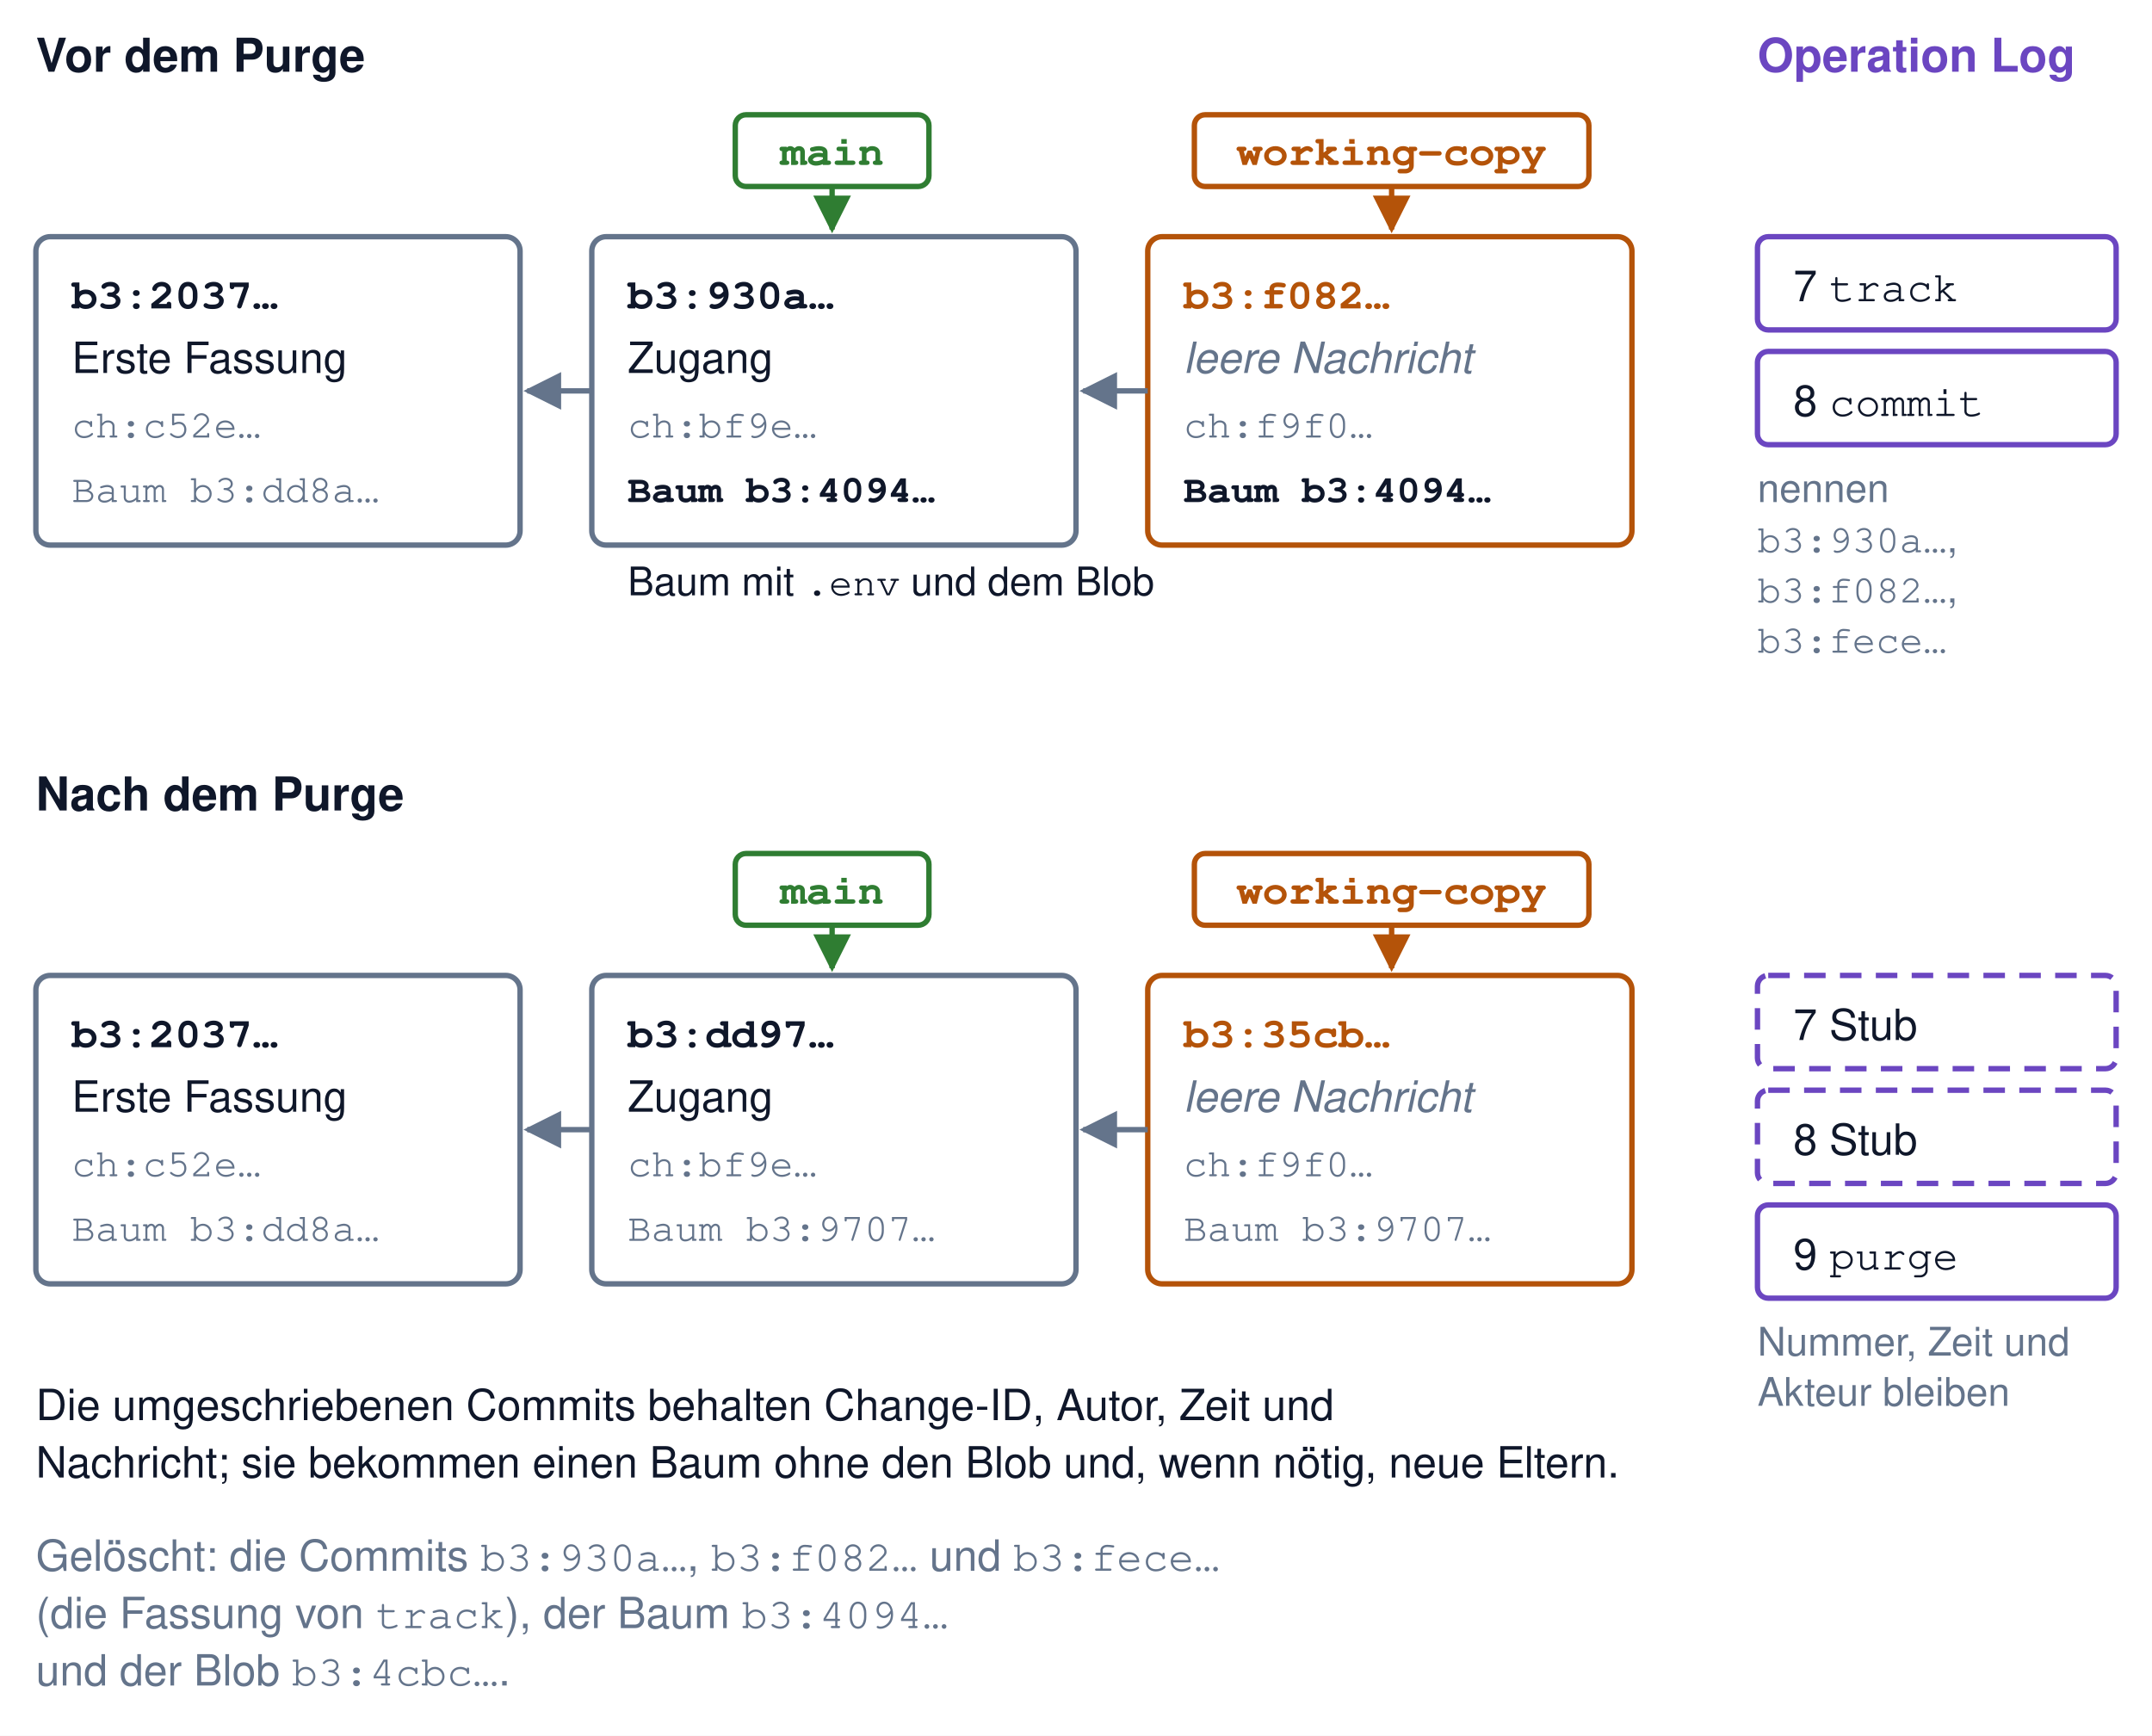
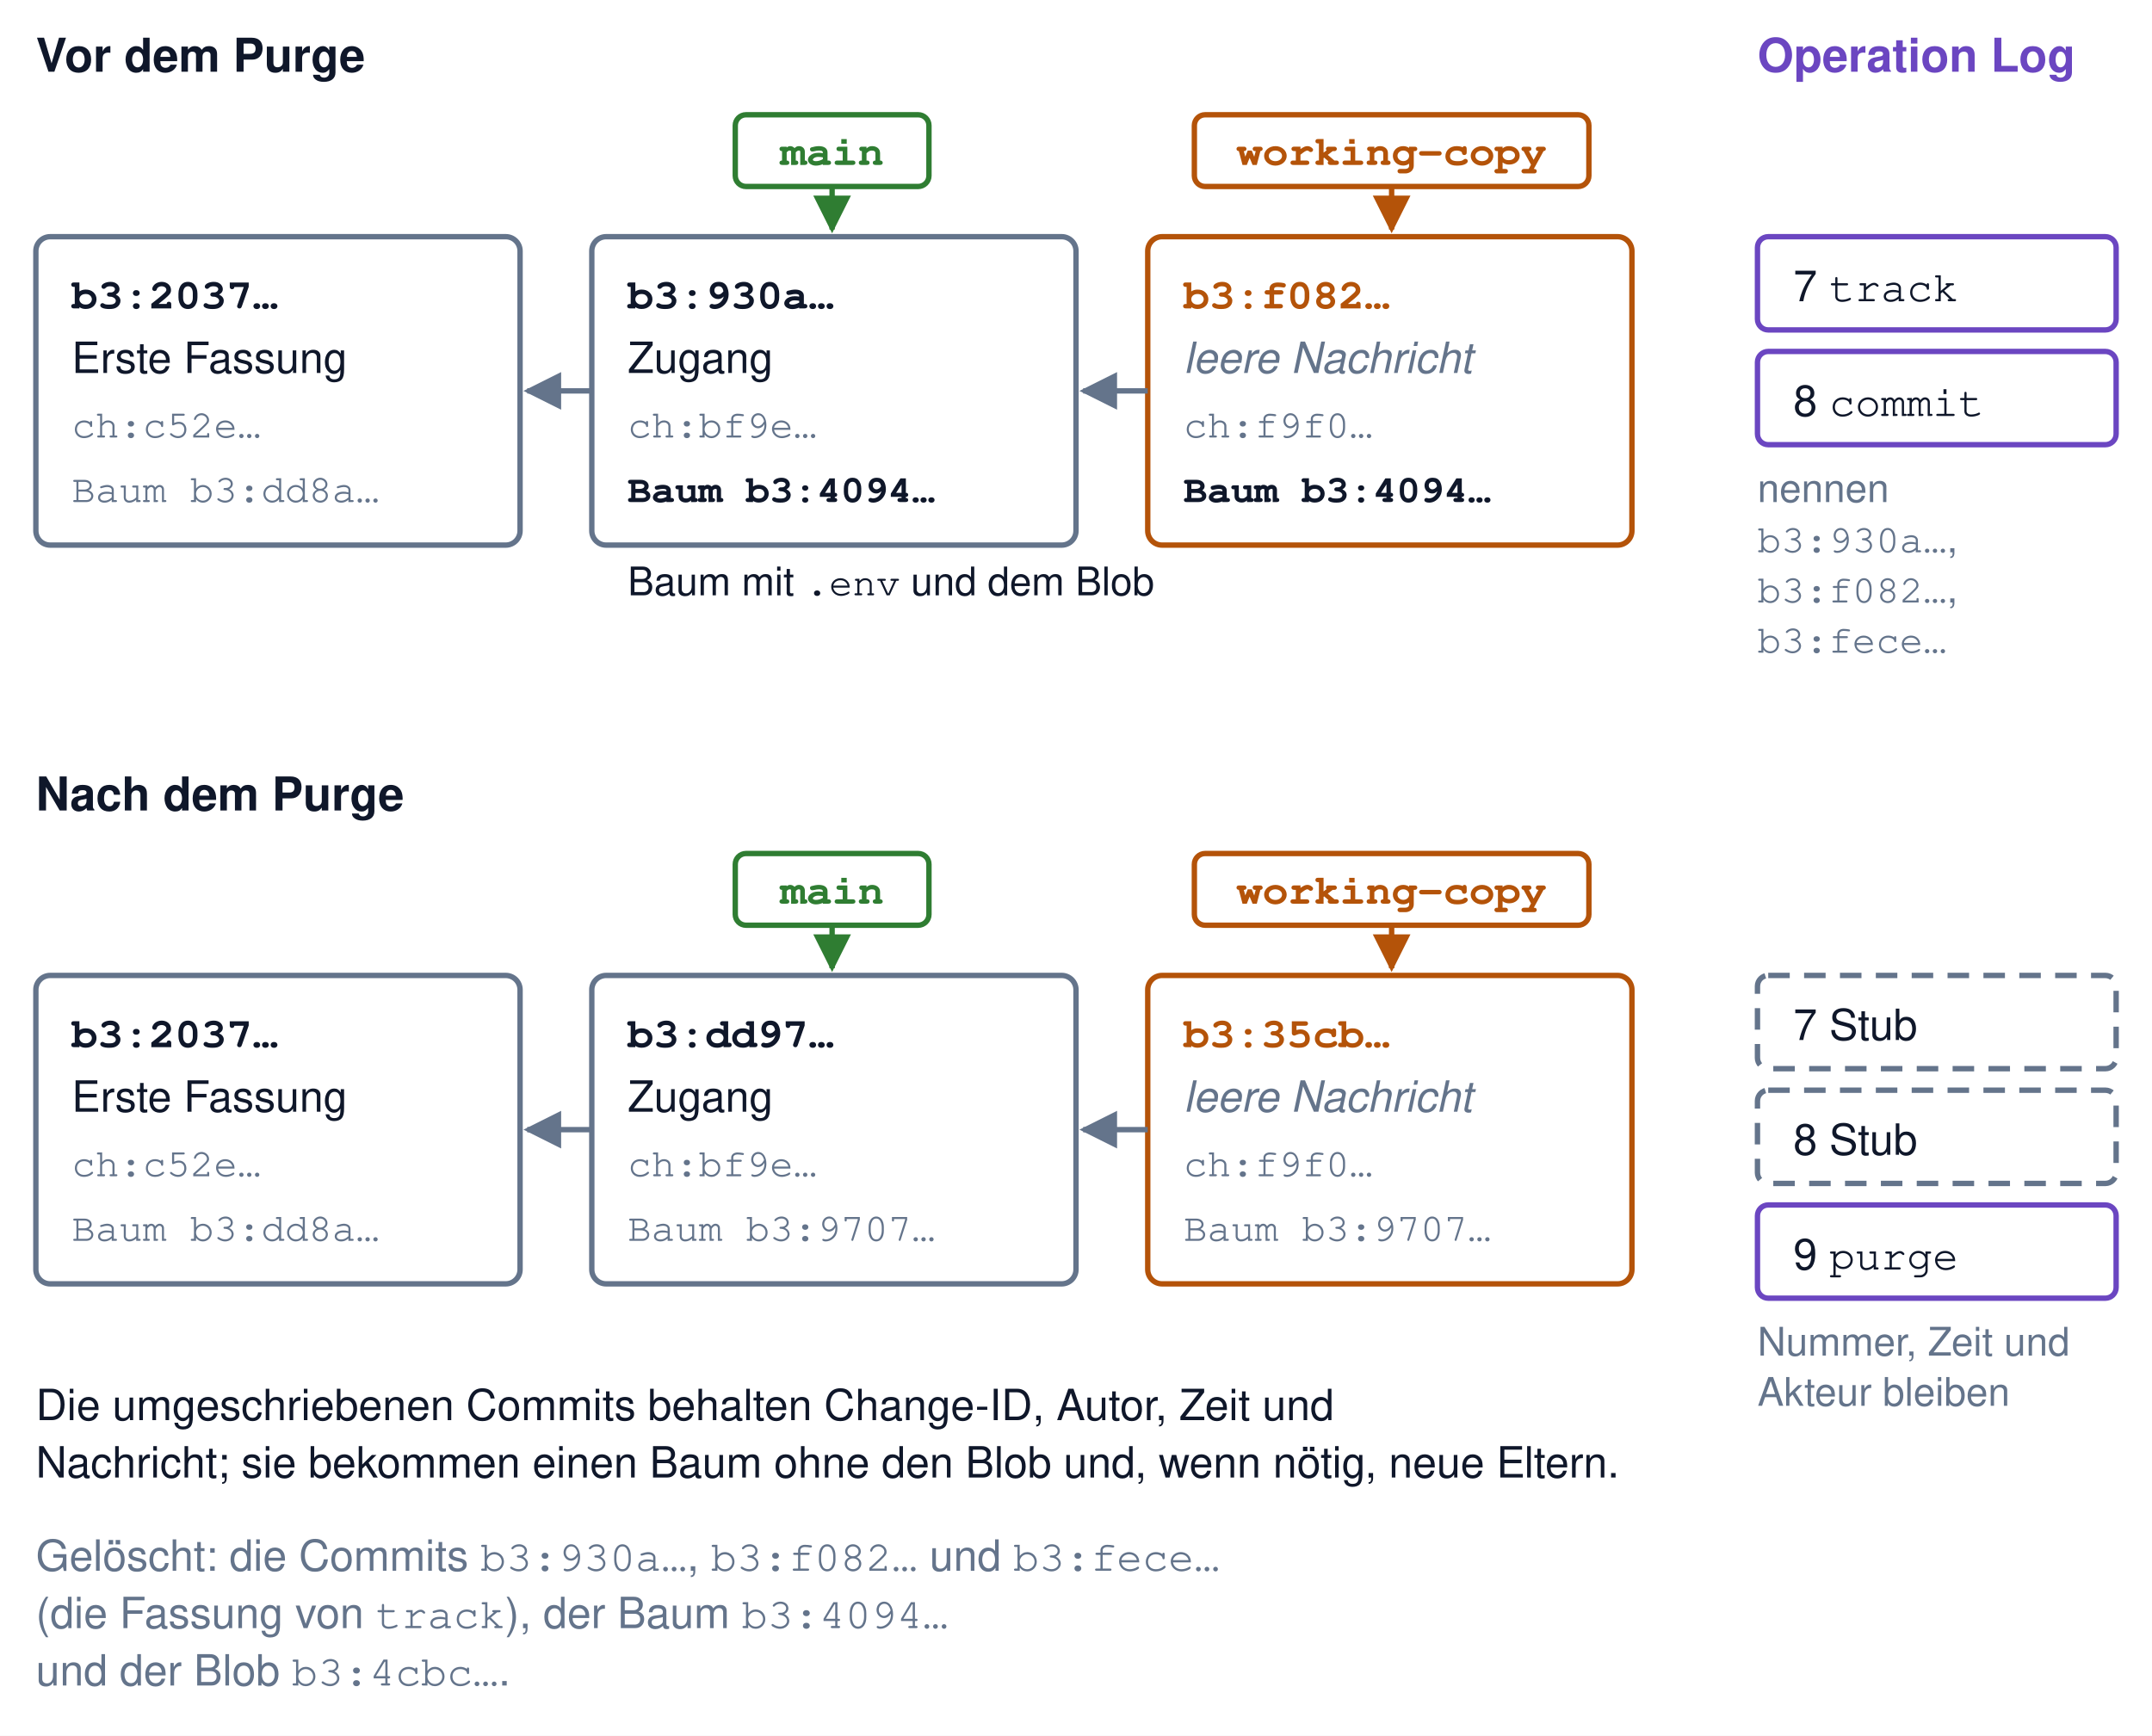
<svg xmlns="http://www.w3.org/2000/svg" viewBox="0 0 600 484" font-family="Helvetica, Arial, sans-serif">
  <defs>
    <marker id="arrow" viewBox="0 0 10 10" refX="9" refY="5" markerWidth="7" markerHeight="7" orient="auto">
      <path d="M0,0 L10,5 L0,10 z" fill="#64748B" />
    </marker>
    <marker id="arrow-green" viewBox="0 0 10 10" refX="9" refY="5" markerWidth="7" markerHeight="7" orient="auto">
      <path d="M0,0 L10,5 L0,10 z" fill="#2F7D32" />
    </marker>
    <marker id="arrow-orange" viewBox="0 0 10 10" refX="9" refY="5" markerWidth="7" markerHeight="7" orient="auto">
      <path d="M0,0 L10,5 L0,10 z" fill="#B45309" />
    </marker>
  </defs>
  <rect x="0" y="0" width="600" height="484" fill="#FFFFFF" />
  <g font-size="13" font-weight="bold" fill="#0F172A">
    <text x="10" y="20">Vor dem Purge</text>
    <text x="10" y="226">Nach dem Purge</text>
  </g>
  <text x="490" y="20" font-size="13" font-weight="bold" fill="#6B46C1">Operation Log</text>
  <g stroke-width="1.5" fill="#FFFFFF">
    <rect x="10" y="66" width="135" height="86" rx="4" stroke="#64748B" />
    <rect x="165" y="66" width="135" height="86" rx="4" stroke="#64748B" />
    <rect x="320" y="66" width="135" height="86" rx="4" stroke="#B45309" />
    <rect x="10" y="272" width="135" height="86" rx="4" stroke="#64748B" />
    <rect x="165" y="272" width="135" height="86" rx="4" stroke="#64748B" />
    <rect x="320" y="272" width="135" height="86" rx="4" stroke="#B45309" />
  </g>
  <g font-family="Courier, monospace" font-size="12" font-weight="bold" fill="#0F172A">
    <text x="20" y="86">b3:2037…</text>
    <text x="175" y="86">b3:930a…</text>
    <text x="330" y="86" fill="#B45309">b3:f082…</text>
    <text x="20" y="292">b3:2037…</text>
    <text x="175" y="292">b3:dd97…</text>
    <text x="330" y="292" fill="#B45309">b3:35cb…</text>
  </g>
  <g font-size="12" fill="#0F172A">
    <text x="20" y="104">Erste Fassung</text>
    <text x="175" y="104">Zugang</text>
    <text x="330" y="104" fill="#64748B" font-style="italic">leere Nachricht</text>
    <text x="20" y="310">Erste Fassung</text>
    <text x="175" y="310">Zugang</text>
    <text x="330" y="310" fill="#64748B" font-style="italic">leere Nachricht</text>
  </g>
  <g font-family="Courier, monospace" font-size="11" fill="#64748B">
    <text x="20" y="122">ch:c52e…</text>
    <text x="20" y="140">Baum b3:dd8a…</text>
    <text x="175" y="122">ch:bf9e…</text>
    <text x="175" y="140" fill="#0F172A" font-weight="bold">Baum b3:4094…</text>
    <text x="330" y="122">ch:f9f0…</text>
    <text x="330" y="140" fill="#0F172A" font-weight="bold">Baum b3:4094…</text>
    <text x="20" y="328">ch:c52e…</text>
    <text x="20" y="346">Baum b3:dd8a…</text>
    <text x="175" y="328">ch:bf9e…</text>
    <text x="175" y="346">Baum b3:9707…</text>
    <text x="330" y="328">ch:f9f0…</text>
    <text x="330" y="346">Baum b3:9707…</text>
  </g>
  <text x="175" y="166" font-size="11" fill="#0F172A">Baum mit <tspan font-family="Courier, monospace">.env</tspan> und dem Blob</text>
  <g stroke="#64748B" stroke-width="1.5" marker-end="url(#arrow)">
    <line x1="165" y1="109" x2="147" y2="109" />
    <line x1="320" y1="109" x2="302" y2="109" />
    <line x1="165" y1="315" x2="147" y2="315" />
    <line x1="320" y1="315" x2="302" y2="315" />
  </g>
  <g stroke-width="1.5" fill="#FFFFFF">
    <rect x="205" y="32" width="54" height="20" rx="3" stroke="#2F7D32" />
    <rect x="333" y="32" width="110" height="20" rx="3" stroke="#B45309" />
    <rect x="205" y="238" width="54" height="20" rx="3" stroke="#2F7D32" />
    <rect x="333" y="238" width="110" height="20" rx="3" stroke="#B45309" />
  </g>
  <g font-family="Courier, monospace" font-size="12" font-weight="bold" text-anchor="middle">
    <text x="232" y="46" fill="#2F7D32">main</text>
    <text x="388" y="46" fill="#B45309">working-copy</text>
    <text x="232" y="252" fill="#2F7D32">main</text>
    <text x="388" y="252" fill="#B45309">working-copy</text>
  </g>
  <g stroke-width="1.5">
    <line x1="232" y1="52" x2="232" y2="64" stroke="#2F7D32" marker-end="url(#arrow-green)" />
    <line x1="388" y1="52" x2="388" y2="64" stroke="#B45309" marker-end="url(#arrow-orange)" />
    <line x1="232" y1="258" x2="232" y2="270" stroke="#2F7D32" marker-end="url(#arrow-green)" />
    <line x1="388" y1="258" x2="388" y2="270" stroke="#B45309" marker-end="url(#arrow-orange)" />
  </g>
  <g stroke="#6B46C1" stroke-width="1.5" fill="#FFFFFF">
    <rect x="490" y="66" width="100" height="26" rx="3" />
    <rect x="490" y="98" width="100" height="26" rx="3" />
-     <rect x="490" y="272" width="100" height="26" rx="3" stroke-dasharray="6 4" />
-     <rect x="490" y="304" width="100" height="26" rx="3" stroke-dasharray="6 4" />
+     <rect x="490" y="272" width="100" height="26" rx="3" stroke="#64748B" stroke-dasharray="6 4" />
+     <rect x="490" y="304" width="100" height="26" rx="3" stroke="#64748B" stroke-dasharray="6 4" />
    <rect x="490" y="336" width="100" height="26" rx="3" />
  </g>
  <g font-size="12" fill="#0F172A">
    <text x="500" y="84">7 <tspan font-family="Courier, monospace">track</tspan>
    </text>
    <text x="500" y="116">8 <tspan font-family="Courier, monospace">commit</tspan>
    </text>
    <text x="500" y="290">7 Stub</text>
    <text x="500" y="322">8 Stub</text>
    <text x="500" y="354">9 <tspan font-family="Courier, monospace">purge</tspan>
    </text>
  </g>
  <text x="490" y="140" font-size="11" fill="#64748B">nennen</text>
  <text x="490" y="154" font-size="11" fill="#64748B">
    <tspan font-family="Courier, monospace">b3:930a…</tspan>,</text>
  <text x="490" y="168" font-size="11" fill="#64748B">
    <tspan font-family="Courier, monospace">b3:f082…</tspan>,</text>
  <text x="490" y="182" font-size="11" fill="#64748B">
    <tspan font-family="Courier, monospace">b3:fece…</tspan>
  </text>
  <text x="490" y="378" font-size="11" fill="#64748B">Nummer, Zeit und</text>
  <text x="490" y="392" font-size="11" fill="#64748B">Akteur bleiben</text>
  <g font-size="12" fill="#0F172A">
    <text x="10" y="396">Die umgeschriebenen Commits behalten Change-ID, Autor, Zeit und</text>
    <text x="10" y="412">Nachricht; sie bekommen einen Baum ohne den Blob und, wenn nötig, neue Eltern.</text>
    <text x="10" y="438" fill="#64748B">Gelöscht: die Commits <tspan font-family="Courier, monospace">b3:930a…</tspan>, <tspan font-family="Courier, monospace">b3:f082…</tspan> und <tspan font-family="Courier, monospace">b3:fece…</tspan>
    </text>
    <text x="10" y="454" fill="#64748B">(die Fassung von <tspan font-family="Courier, monospace">track</tspan>), der Baum <tspan font-family="Courier, monospace">b3:4094…</tspan>
    </text>
    <text x="10" y="470" fill="#64748B">und der Blob <tspan font-family="Courier, monospace">b3:4cbc…</tspan>.</text>
  </g>
</svg>
